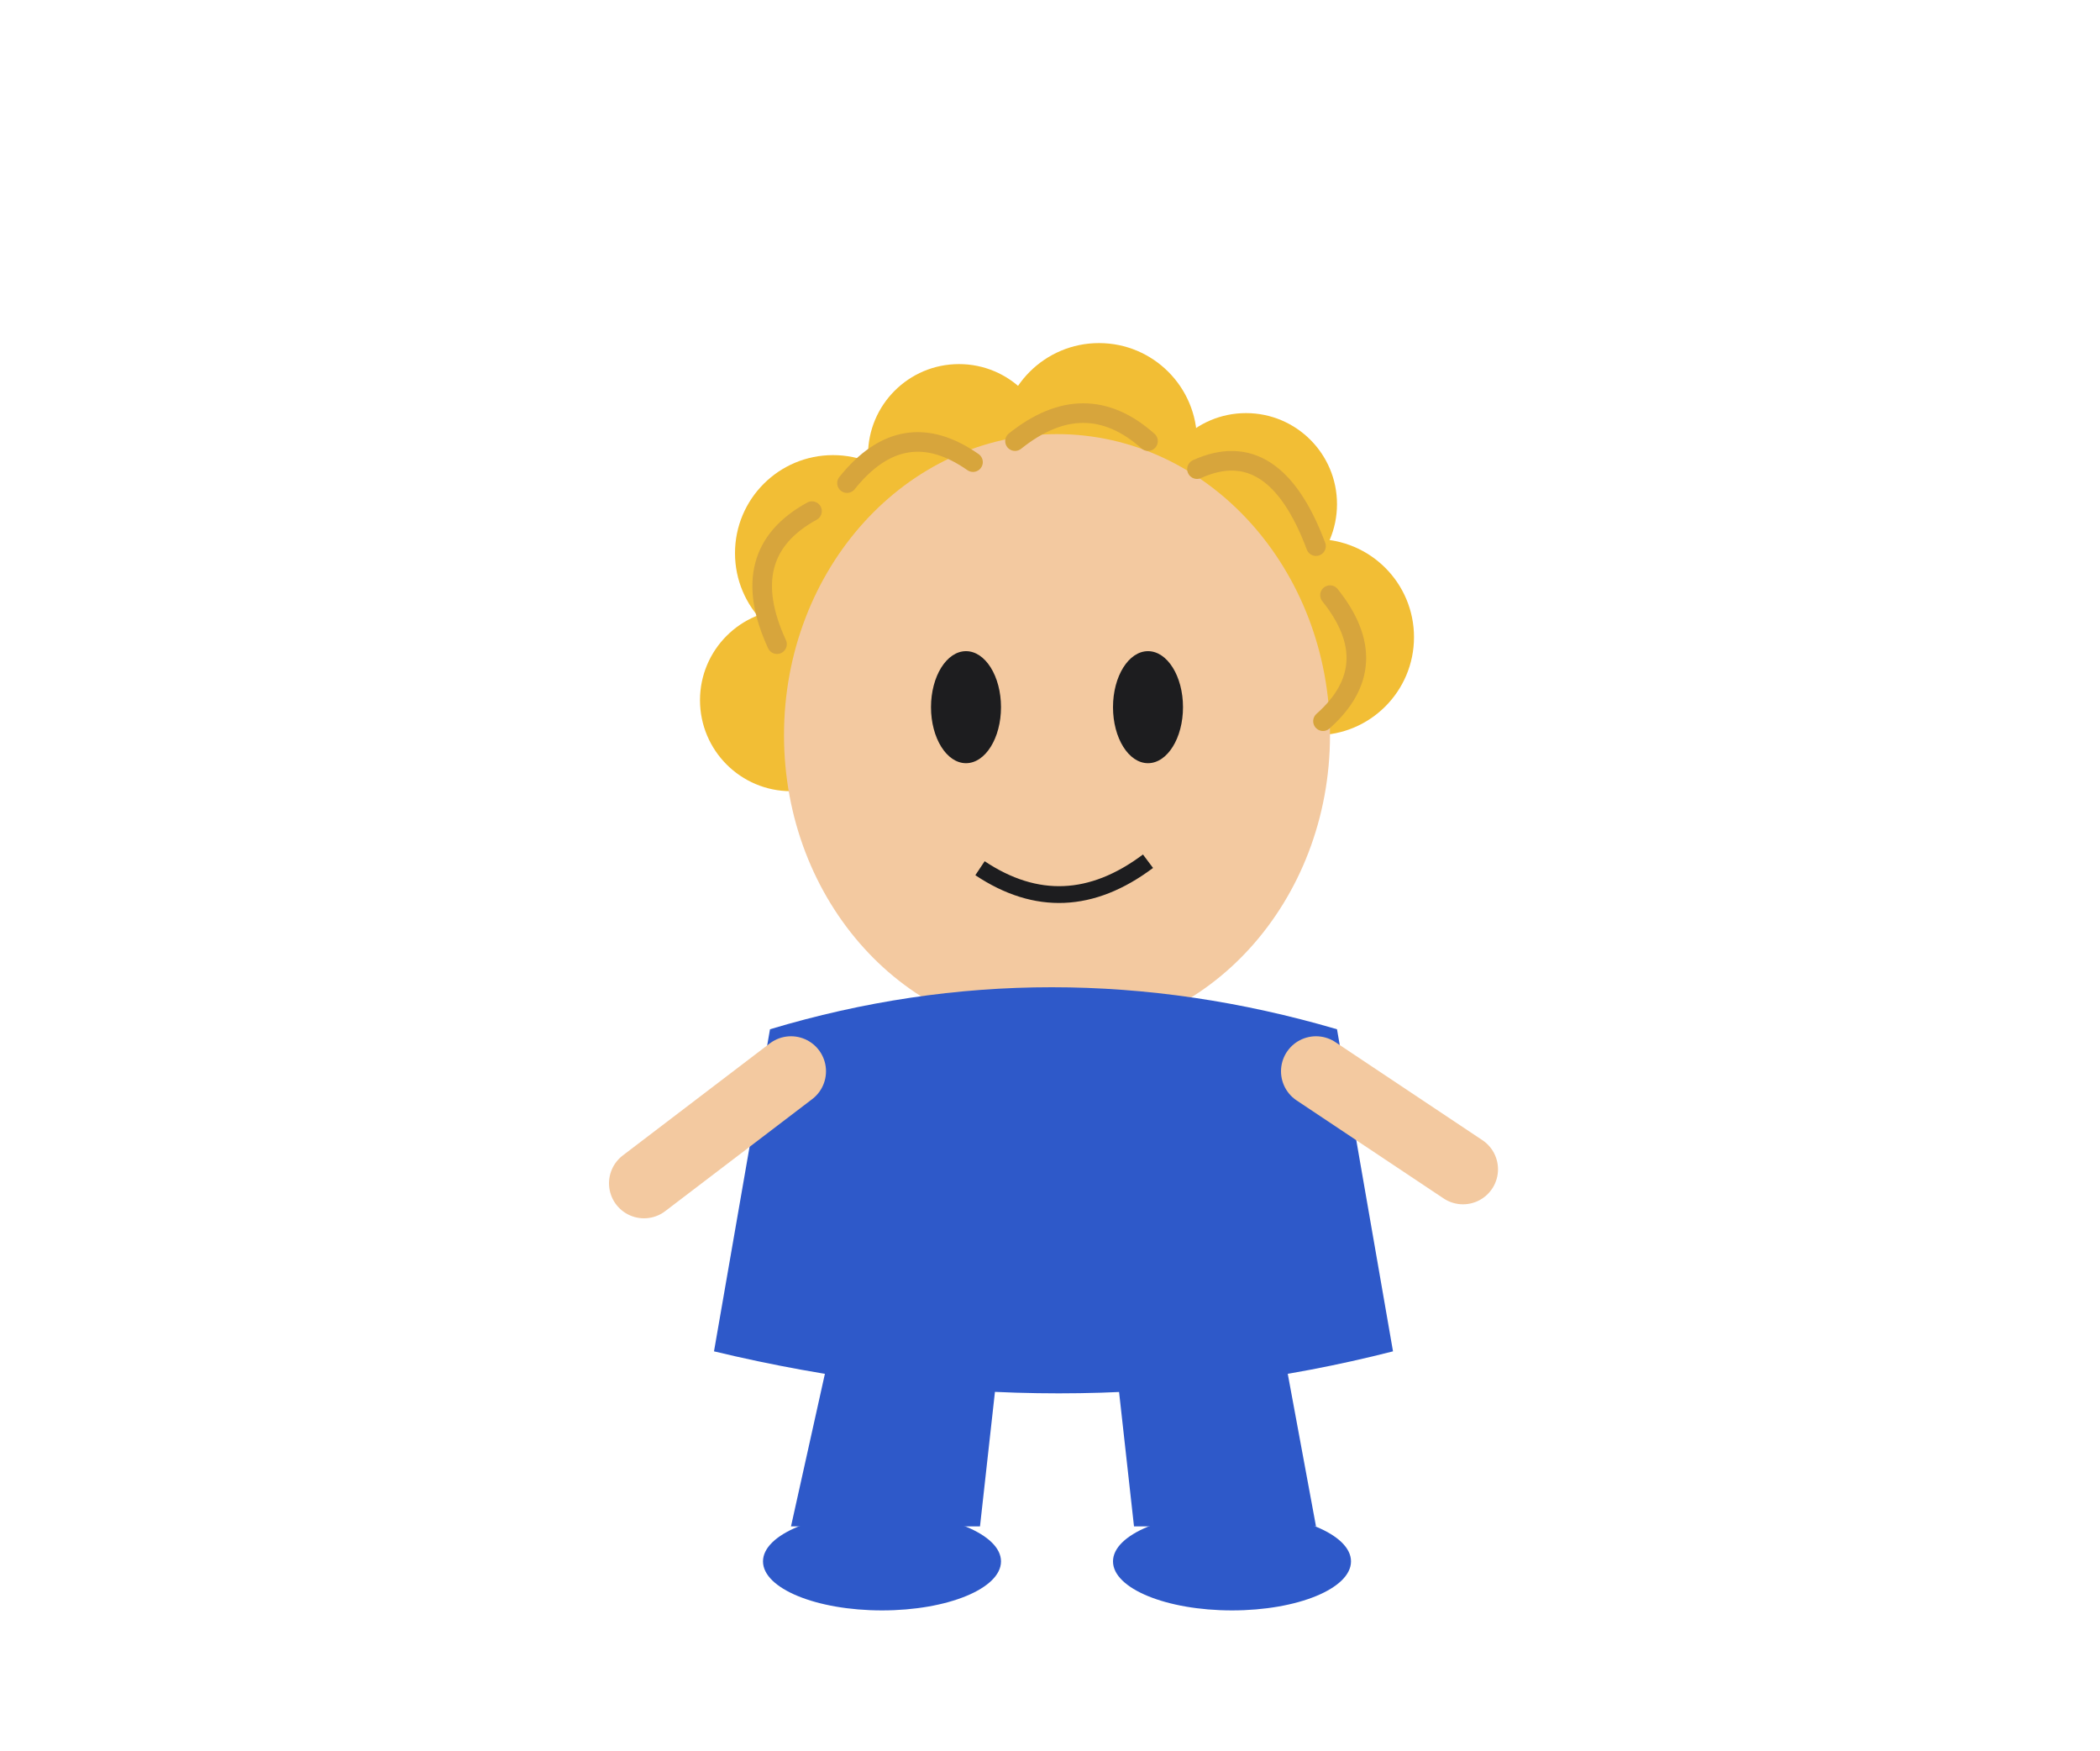
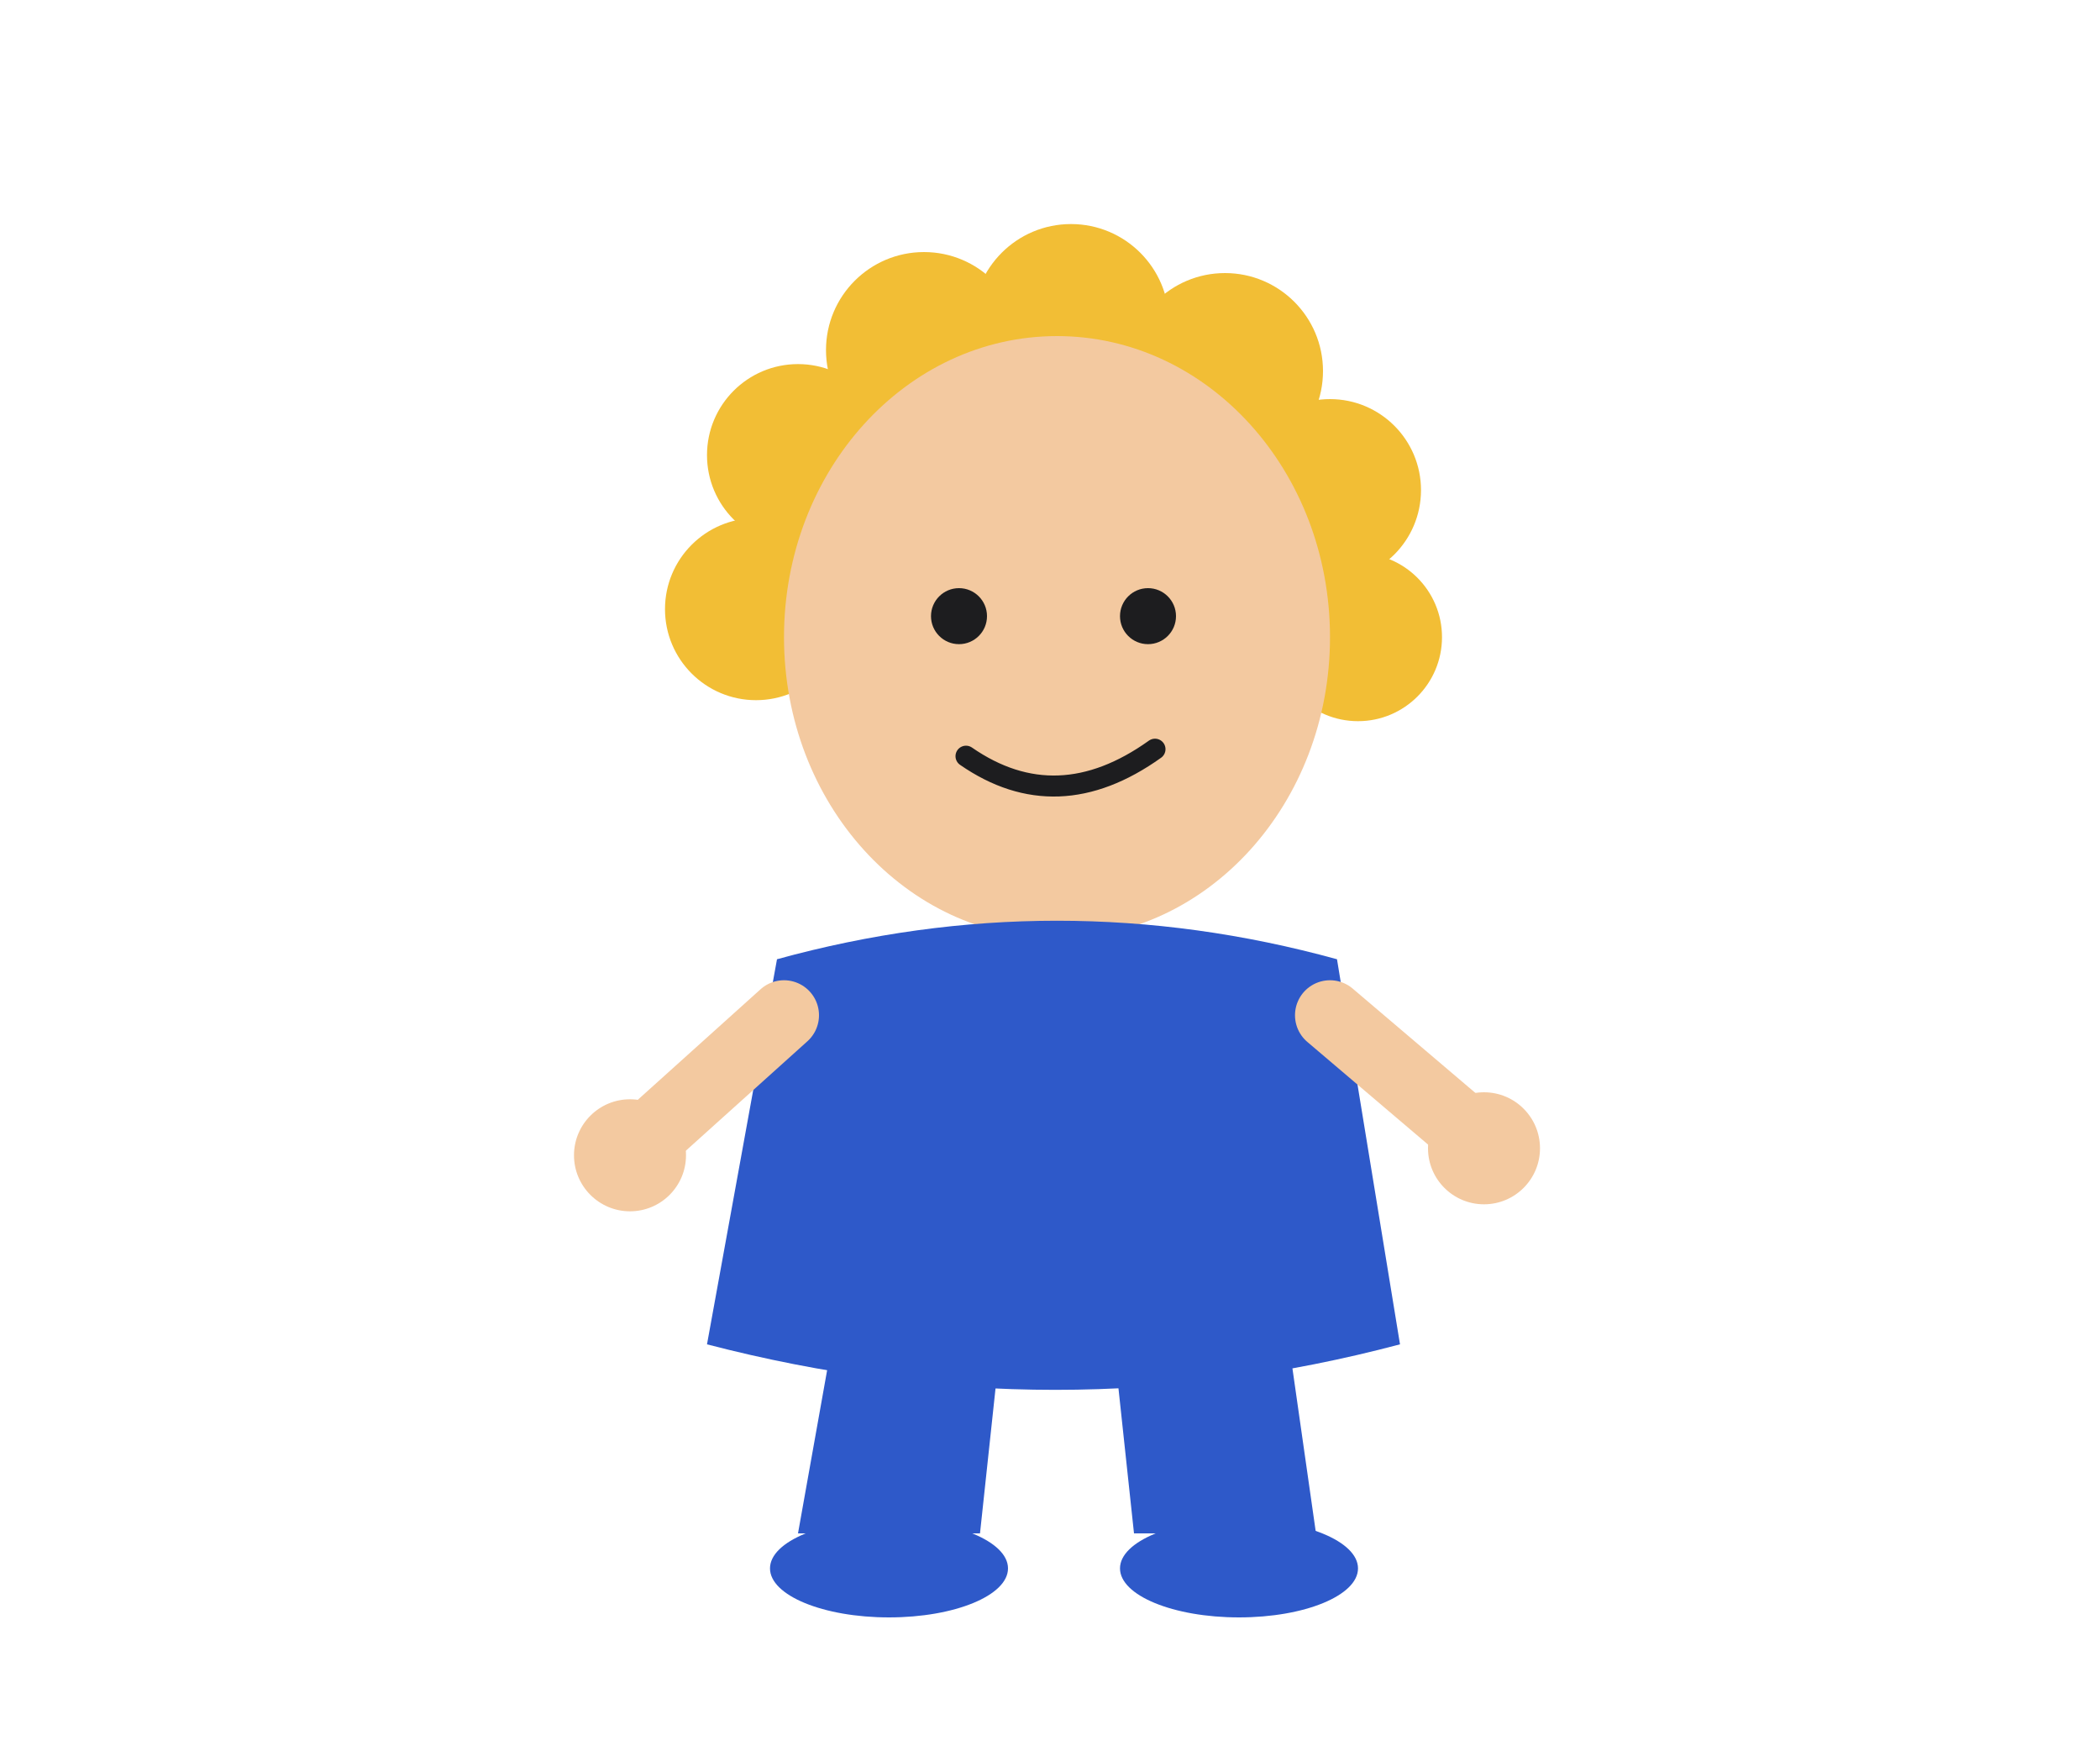
- <svg xmlns="http://www.w3.org/2000/svg" width="300" height="250" viewBox="25 0 250 250">
+ <svg xmlns="http://www.w3.org/2000/svg" width="300" height="250" viewBox="0 0 300 250">
  <g fill="#F2BE35">
-     <circle cx="119" cy="79" r="14" />
-     <circle cx="137" cy="65" r="13" />
-     <circle cx="157" cy="63" r="14" />
-     <circle cx="178" cy="72" r="13" />
-     <circle cx="188" cy="91" r="14" />
-     <circle cx="113" cy="100" r="13" />
+     <circle cx="114" cy="65" r="13" />
+     <circle cx="132" cy="50" r="14" />
+     <circle cx="153" cy="46" r="14" />
+     <circle cx="175" cy="53" r="14" />
+     <circle cx="190" cy="70" r="13" />
+     <circle cx="108" cy="87" r="13" />
+     <circle cx="194" cy="91" r="12" />
  </g>
-   <ellipse cx="151" cy="105" rx="39" ry="43" fill="#F3C9A0" />
-   <path d="M111 92 Q105 79 116 73 M121 69 Q129 59 139 66 M145 63 Q155 55 164 63 M171 67 Q182 62 188 78 M190 85 Q198 95 189 103" fill="none" stroke="#D7A53C" stroke-width="2.8" stroke-linecap="round" />
-   <ellipse cx="138" cy="101" rx="5" ry="8" fill="#1D1D1F" />
-   <ellipse cx="164" cy="101" rx="5" ry="8" fill="#1D1D1F" />
-   <path d="M140 124 Q152 132 164 123" fill="none" stroke="#1D1D1F" stroke-width="2.4" />
-   <path d="M110 147 Q150 135 191 147 L199 193 Q152 205 102 193Z" fill="#2E59C9" />
-   <path d="M113 153 L92 169 M188 153 L209 167" stroke="#F3C9A0" stroke-width="10" stroke-linecap="round" />
-   <path d="M119 191 L143 191 L140 218 L113 218Z M159 191 L183 191 L188 218 L162 218Z" fill="#2E59C9" />
-   <ellipse cx="126" cy="223" rx="17" ry="7" fill="#2E59C9" />
-   <ellipse cx="176" cy="223" rx="17" ry="7" fill="#2E59C9" />
+   <ellipse cx="151" cy="91" rx="39" ry="43" fill="#F3C9A0" />
+   <circle cx="137" cy="88" r="4" fill="#1D1D1F" />
+   <circle cx="164" cy="88" r="4" fill="#1D1D1F" />
+   <path d="M138 108 Q151 117 165 107" fill="none" stroke="#1D1D1F" stroke-width="3" stroke-linecap="round" />
+   <path d="M111 137 Q151 126 191 137 L200 192 Q151 205 101 192Z" fill="#2E59C9" />
+   <path d="M112 145 L92 163 M190 145 L210 162" stroke="#F3C9A0" stroke-width="10" stroke-linecap="round" />
+   <circle cx="90" cy="165" r="8" fill="#F3C9A0" />
+   <circle cx="212" cy="164" r="8" fill="#F3C9A0" />
+   <path d="M119 191 L143 191 L140 219 L114 219Z M159 191 L184 191 L188 219 L162 219Z" fill="#2E59C9" />
+   <ellipse cx="127" cy="224" rx="17" ry="7" fill="#2E59C9" />
+   <ellipse cx="177" cy="224" rx="17" ry="7" fill="#2E59C9" />
</svg>
